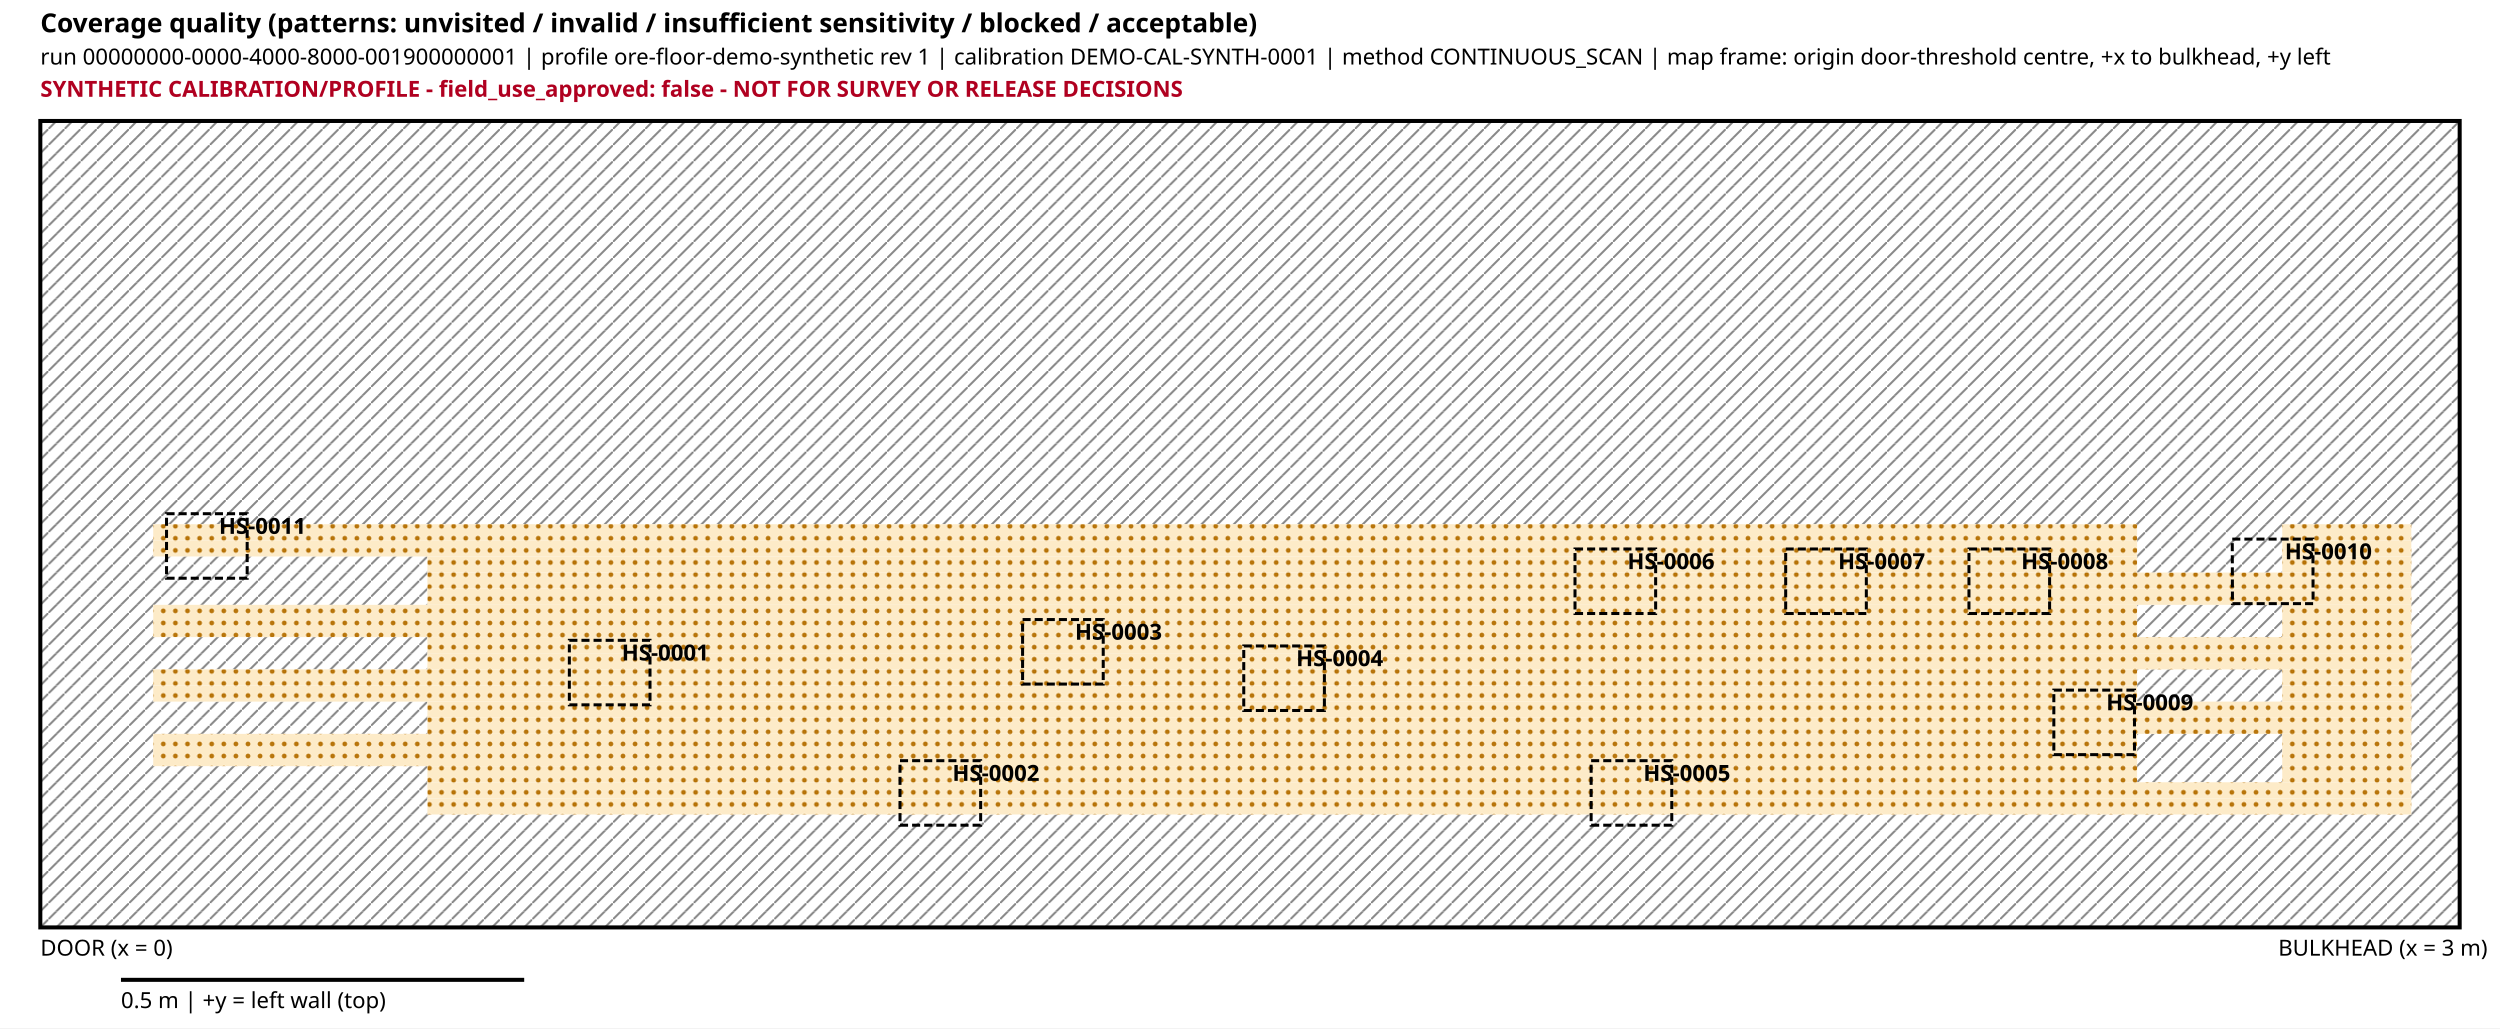
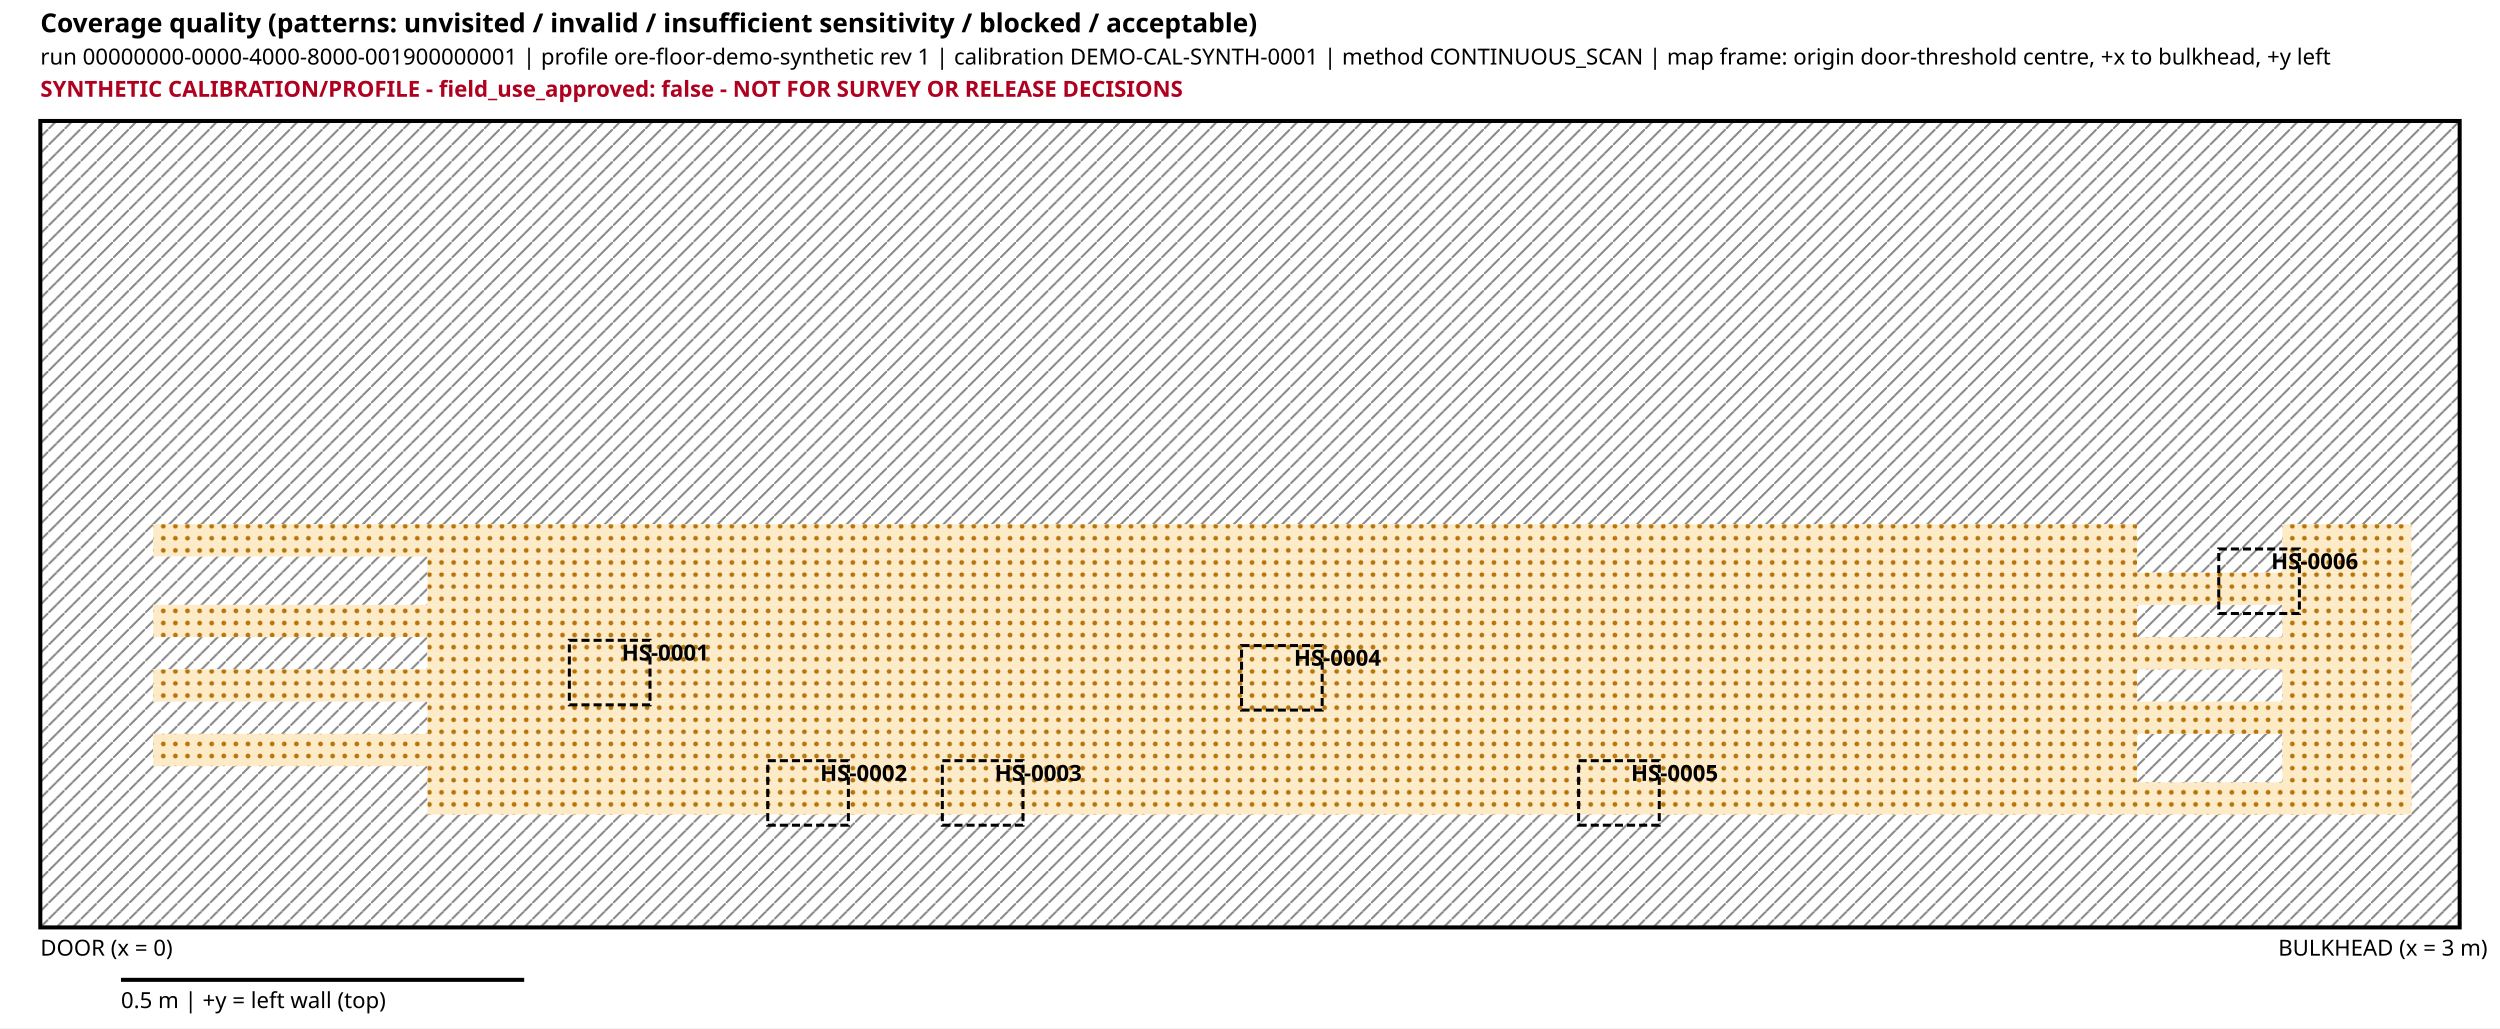
<svg xmlns="http://www.w3.org/2000/svg" width="1240" height="510" viewBox="0 0 1240 510" font-family="sans-serif" font-size="11">
  <defs>
    <pattern id="p-UNVISITED" width="8" height="8" patternUnits="userSpaceOnUse">
      <rect width="8" height="8" fill="#fff" />
      <path d="M0 8L8 0" stroke="#888" stroke-width="1" />
    </pattern>
    <pattern id="p-INVALID_DATA" width="8" height="8" patternUnits="userSpaceOnUse">
      <rect width="8" height="8" fill="#f6d5d5" />
      <path d="M0 0L8 8M0 8L8 0" stroke="#c83c3c" stroke-width="1" />
    </pattern>
    <pattern id="p-INSUFFICIENT_SENSITIVITY" width="6" height="6" patternUnits="userSpaceOnUse">
      <rect width="6" height="6" fill="#fdebc8" />
      <circle cx="3" cy="3" r="1.2" fill="#b9770e" />
    </pattern>
    <pattern id="p-BLOCKED" width="8" height="8" patternUnits="userSpaceOnUse">
      <rect width="8" height="8" fill="#e4dcf0" />
      <path d="M0 4H8" stroke="#785aa0" stroke-width="2" />
    </pattern>
    <pattern id="p-EXCLUDED" width="8" height="8" patternUnits="userSpaceOnUse">
      <rect width="8" height="8" fill="#5a5a5a" />
    </pattern>
    <pattern id="p-ACCEPTABLE" width="8" height="8" patternUnits="userSpaceOnUse">
      <rect width="8" height="8" fill="#2e8b57" />
    </pattern>
  </defs>
  <rect width="1240" height="510" fill="#fff" />
  <text x="20" y="16" font-size="13" font-weight="bold">Coverage quality (patterns: unvisited / invalid / insufficient sensitivity / blocked / acceptable)</text>
  <text x="20" y="32">run 00000000-0000-4000-8000-001900000001 | profile ore-floor-demo-synthetic rev 1 | calibration DEMO-CAL-SYNTH-0001 | method CONTINUOUS_SCAN | map frame: origin door-threshold centre, +x to bulkhead, +y left</text>
  <text x="20" y="48" fill="#b00020" font-weight="bold">SYNTHETIC CALIBRATION/PROFILE - field_use_approved: false - NOT FOR SURVEY OR RELEASE DECISIONS</text>
  <rect x="20.0" y="452.0" width="1200.0" height="8.0" fill="url(#p-UNVISITED)" />
  <rect x="20.0" y="444.0" width="1200.0" height="8.0" fill="url(#p-UNVISITED)" />
  <rect x="20.0" y="436.0" width="1200.0" height="8.0" fill="url(#p-UNVISITED)" />
  <rect x="20.0" y="428.0" width="1200.0" height="8.0" fill="url(#p-UNVISITED)" />
  <rect x="20.0" y="420.0" width="1200.0" height="8.0" fill="url(#p-UNVISITED)" />
  <rect x="20.0" y="412.0" width="1200.0" height="8.0" fill="url(#p-UNVISITED)" />
  <rect x="20.0" y="404.0" width="1200.0" height="8.0" fill="url(#p-UNVISITED)" />
  <rect x="20.0" y="396.0" width="192.0" height="8.0" fill="url(#p-UNVISITED)" />
  <rect x="1196.0" y="396.0" width="24.0" height="8.0" fill="url(#p-UNVISITED)" />
  <rect x="20.0" y="388.0" width="192.0" height="8.0" fill="url(#p-UNVISITED)" />
  <rect x="1196.0" y="388.0" width="24.0" height="8.0" fill="url(#p-UNVISITED)" />
  <rect x="20.0" y="380.0" width="192.0" height="8.0" fill="url(#p-UNVISITED)" />
  <rect x="1060.0" y="380.0" width="72.0" height="8.0" fill="url(#p-UNVISITED)" />
  <rect x="1196.0" y="380.0" width="24.0" height="8.0" fill="url(#p-UNVISITED)" />
  <rect x="20.0" y="372.0" width="56.0" height="8.0" fill="url(#p-UNVISITED)" />
  <rect x="1060.0" y="372.0" width="72.0" height="8.0" fill="url(#p-UNVISITED)" />
  <rect x="1196.0" y="372.0" width="24.0" height="8.0" fill="url(#p-UNVISITED)" />
  <rect x="20.0" y="364.0" width="56.0" height="8.0" fill="url(#p-UNVISITED)" />
  <rect x="1060.0" y="364.0" width="72.0" height="8.0" fill="url(#p-UNVISITED)" />
  <rect x="1196.0" y="364.0" width="24.0" height="8.0" fill="url(#p-UNVISITED)" />
  <rect x="20.0" y="356.0" width="192.0" height="8.0" fill="url(#p-UNVISITED)" />
  <rect x="1196.0" y="356.0" width="24.0" height="8.0" fill="url(#p-UNVISITED)" />
  <rect x="20.0" y="348.0" width="192.0" height="8.0" fill="url(#p-UNVISITED)" />
  <rect x="1196.0" y="348.0" width="24.0" height="8.0" fill="url(#p-UNVISITED)" />
  <rect x="20.0" y="340.0" width="56.0" height="8.0" fill="url(#p-UNVISITED)" />
  <rect x="1060.0" y="340.0" width="72.0" height="8.0" fill="url(#p-UNVISITED)" />
  <rect x="1196.0" y="340.0" width="24.0" height="8.0" fill="url(#p-UNVISITED)" />
  <rect x="20.0" y="332.0" width="56.0" height="8.0" fill="url(#p-UNVISITED)" />
  <rect x="1060.0" y="332.0" width="72.0" height="8.0" fill="url(#p-UNVISITED)" />
  <rect x="1196.0" y="332.0" width="24.0" height="8.0" fill="url(#p-UNVISITED)" />
  <rect x="20.0" y="324.0" width="192.0" height="8.0" fill="url(#p-UNVISITED)" />
  <rect x="1196.0" y="324.0" width="24.0" height="8.0" fill="url(#p-UNVISITED)" />
  <rect x="20.0" y="316.0" width="192.0" height="8.0" fill="url(#p-UNVISITED)" />
  <rect x="1196.0" y="316.0" width="24.0" height="8.0" fill="url(#p-UNVISITED)" />
  <rect x="20.0" y="308.0" width="56.0" height="8.0" fill="url(#p-UNVISITED)" />
  <rect x="1060.0" y="308.0" width="72.0" height="8.0" fill="url(#p-UNVISITED)" />
  <rect x="1196.0" y="308.0" width="24.0" height="8.0" fill="url(#p-UNVISITED)" />
  <rect x="20.0" y="300.0" width="56.0" height="8.0" fill="url(#p-UNVISITED)" />
  <rect x="1060.0" y="300.0" width="72.0" height="8.0" fill="url(#p-UNVISITED)" />
  <rect x="1196.0" y="300.0" width="24.0" height="8.0" fill="url(#p-UNVISITED)" />
  <rect x="20.0" y="292.0" width="192.0" height="8.0" fill="url(#p-UNVISITED)" />
  <rect x="1196.0" y="292.0" width="24.0" height="8.0" fill="url(#p-UNVISITED)" />
  <rect x="20.0" y="284.0" width="192.0" height="8.0" fill="url(#p-UNVISITED)" />
  <rect x="1196.0" y="284.0" width="24.0" height="8.0" fill="url(#p-UNVISITED)" />
  <rect x="20.0" y="276.0" width="192.0" height="8.0" fill="url(#p-UNVISITED)" />
  <rect x="1060.0" y="276.0" width="72.0" height="8.0" fill="url(#p-UNVISITED)" />
  <rect x="1196.0" y="276.0" width="24.0" height="8.0" fill="url(#p-UNVISITED)" />
  <rect x="20.0" y="268.0" width="56.0" height="8.0" fill="url(#p-UNVISITED)" />
  <rect x="1060.0" y="268.0" width="72.0" height="8.0" fill="url(#p-UNVISITED)" />
  <rect x="1196.0" y="268.0" width="24.0" height="8.0" fill="url(#p-UNVISITED)" />
  <rect x="20.0" y="260.0" width="56.0" height="8.0" fill="url(#p-UNVISITED)" />
  <rect x="1060.0" y="260.0" width="72.0" height="8.0" fill="url(#p-UNVISITED)" />
  <rect x="1196.0" y="260.0" width="24.0" height="8.0" fill="url(#p-UNVISITED)" />
  <rect x="20.0" y="252.0" width="1200.0" height="8.0" fill="url(#p-UNVISITED)" />
  <rect x="20.0" y="244.0" width="1200.0" height="8.0" fill="url(#p-UNVISITED)" />
  <rect x="20.0" y="236.0" width="1200.0" height="8.0" fill="url(#p-UNVISITED)" />
  <rect x="20.0" y="228.0" width="1200.0" height="8.0" fill="url(#p-UNVISITED)" />
  <rect x="20.0" y="220.0" width="1200.0" height="8.0" fill="url(#p-UNVISITED)" />
  <rect x="20.0" y="212.0" width="1200.0" height="8.0" fill="url(#p-UNVISITED)" />
  <rect x="20.0" y="204.0" width="1200.0" height="8.0" fill="url(#p-UNVISITED)" />
  <rect x="20.0" y="196.0" width="1200.0" height="8.0" fill="url(#p-UNVISITED)" />
  <rect x="20.0" y="188.0" width="1200.0" height="8.0" fill="url(#p-UNVISITED)" />
  <rect x="20.0" y="180.0" width="1200.0" height="8.0" fill="url(#p-UNVISITED)" />
  <rect x="20.0" y="172.0" width="1200.0" height="8.0" fill="url(#p-UNVISITED)" />
  <rect x="20.0" y="164.0" width="1200.0" height="8.0" fill="url(#p-UNVISITED)" />
  <rect x="20.0" y="156.0" width="1200.0" height="8.0" fill="url(#p-UNVISITED)" />
  <rect x="20.0" y="148.0" width="1200.0" height="8.0" fill="url(#p-UNVISITED)" />
  <rect x="20.0" y="140.0" width="1200.0" height="8.0" fill="url(#p-UNVISITED)" />
  <rect x="20.0" y="132.0" width="1200.0" height="8.0" fill="url(#p-UNVISITED)" />
  <rect x="20.0" y="124.0" width="1200.0" height="8.0" fill="url(#p-UNVISITED)" />
  <rect x="20.0" y="116.0" width="1200.0" height="8.0" fill="url(#p-UNVISITED)" />
  <rect x="20.0" y="108.0" width="1200.0" height="8.0" fill="url(#p-UNVISITED)" />
  <rect x="20.0" y="100.0" width="1200.0" height="8.0" fill="url(#p-UNVISITED)" />
  <rect x="20.0" y="92.0" width="1200.0" height="8.0" fill="url(#p-UNVISITED)" />
  <rect x="20.0" y="84.0" width="1200.0" height="8.0" fill="url(#p-UNVISITED)" />
  <rect x="20.0" y="76.0" width="1200.0" height="8.0" fill="url(#p-UNVISITED)" />
  <rect x="20.0" y="68.0" width="1200.0" height="8.0" fill="url(#p-UNVISITED)" />
  <rect x="20.0" y="60.0" width="1200.0" height="8.0" fill="url(#p-UNVISITED)" />
  <rect x="212.0" y="396.0" width="984.0" height="8.0" fill="url(#p-INSUFFICIENT_SENSITIVITY)" />
  <rect x="212.0" y="388.0" width="984.0" height="8.0" fill="url(#p-INSUFFICIENT_SENSITIVITY)" />
  <rect x="212.0" y="380.0" width="848.0" height="8.0" fill="url(#p-INSUFFICIENT_SENSITIVITY)" />
  <rect x="1132.0" y="380.0" width="64.0" height="8.0" fill="url(#p-INSUFFICIENT_SENSITIVITY)" />
  <rect x="76.0" y="372.0" width="984.0" height="8.0" fill="url(#p-INSUFFICIENT_SENSITIVITY)" />
  <rect x="1132.0" y="372.0" width="64.0" height="8.0" fill="url(#p-INSUFFICIENT_SENSITIVITY)" />
  <rect x="76.0" y="364.0" width="984.0" height="8.0" fill="url(#p-INSUFFICIENT_SENSITIVITY)" />
  <rect x="1132.0" y="364.0" width="64.0" height="8.0" fill="url(#p-INSUFFICIENT_SENSITIVITY)" />
  <rect x="212.0" y="356.0" width="984.0" height="8.0" fill="url(#p-INSUFFICIENT_SENSITIVITY)" />
  <rect x="212.0" y="348.0" width="984.0" height="8.0" fill="url(#p-INSUFFICIENT_SENSITIVITY)" />
  <rect x="76.0" y="340.0" width="984.0" height="8.0" fill="url(#p-INSUFFICIENT_SENSITIVITY)" />
  <rect x="1132.0" y="340.0" width="64.0" height="8.0" fill="url(#p-INSUFFICIENT_SENSITIVITY)" />
  <rect x="76.0" y="332.0" width="984.0" height="8.0" fill="url(#p-INSUFFICIENT_SENSITIVITY)" />
  <rect x="1132.0" y="332.0" width="64.0" height="8.0" fill="url(#p-INSUFFICIENT_SENSITIVITY)" />
  <rect x="212.0" y="324.0" width="984.0" height="8.0" fill="url(#p-INSUFFICIENT_SENSITIVITY)" />
  <rect x="212.0" y="316.0" width="984.0" height="8.0" fill="url(#p-INSUFFICIENT_SENSITIVITY)" />
  <rect x="76.0" y="308.0" width="984.0" height="8.0" fill="url(#p-INSUFFICIENT_SENSITIVITY)" />
  <rect x="1132.0" y="308.0" width="64.0" height="8.0" fill="url(#p-INSUFFICIENT_SENSITIVITY)" />
  <rect x="76.0" y="300.0" width="984.0" height="8.0" fill="url(#p-INSUFFICIENT_SENSITIVITY)" />
  <rect x="1132.0" y="300.0" width="64.0" height="8.0" fill="url(#p-INSUFFICIENT_SENSITIVITY)" />
  <rect x="212.0" y="292.0" width="984.0" height="8.0" fill="url(#p-INSUFFICIENT_SENSITIVITY)" />
  <rect x="212.0" y="284.0" width="984.0" height="8.0" fill="url(#p-INSUFFICIENT_SENSITIVITY)" />
  <rect x="212.0" y="276.0" width="848.0" height="8.0" fill="url(#p-INSUFFICIENT_SENSITIVITY)" />
  <rect x="1132.0" y="276.0" width="64.0" height="8.0" fill="url(#p-INSUFFICIENT_SENSITIVITY)" />
  <rect x="76.0" y="268.0" width="984.0" height="8.0" fill="url(#p-INSUFFICIENT_SENSITIVITY)" />
  <rect x="1132.0" y="268.0" width="64.0" height="8.0" fill="url(#p-INSUFFICIENT_SENSITIVITY)" />
  <rect x="76.0" y="260.0" width="984.0" height="8.0" fill="url(#p-INSUFFICIENT_SENSITIVITY)" />
  <rect x="1132.0" y="260.0" width="64.0" height="8.0" fill="url(#p-INSUFFICIENT_SENSITIVITY)" />
  <rect x="20.0" y="60.0" width="1200.0" height="400.0" fill="none" stroke="#000" stroke-width="2" />
  <text x="20.0" y="474.0">DOOR (x = 0)</text>
  <text x="1130.0" y="474.0">BULKHEAD (x = 3 m)</text>
  <line x1="60.0" y1="486.0" x2="260.0" y2="486.0" stroke="#000" stroke-width="2" />
  <text x="60.0" y="500.0">0.5 m | +y = left wall (top)</text>
  <polygon points="282.4,349.6 322.4,349.6 322.4,317.6 282.4,317.6" fill="none" stroke="#000" stroke-width="1.5" stroke-dasharray="4 2" />
  <text x="308.4" y="327.6" font-weight="bold">HS-0001</text>
-   <polygon points="446.4,409.3 486.4,409.3 486.4,377.3 446.4,377.3" fill="none" stroke="#000" stroke-width="1.5" stroke-dasharray="4 2" />
-   <text x="472.4" y="387.3" font-weight="bold">HS-0002</text>
-   <polygon points="507.2,339.3 547.2,339.3 547.2,307.3 507.2,307.3" fill="none" stroke="#000" stroke-width="1.5" stroke-dasharray="4 2" />
-   <text x="533.2" y="317.3" font-weight="bold">HS-0003</text>
-   <polygon points="656.9,320.4 616.9,320.4 616.9,352.4 656.9,352.4" fill="none" stroke="#000" stroke-width="1.5" stroke-dasharray="4 2" />
-   <text x="642.9" y="330.4" font-weight="bold">HS-0004</text>
-   <polygon points="789.2,409.3 829.2,409.3 829.2,377.3 789.2,377.3" fill="none" stroke="#000" stroke-width="1.5" stroke-dasharray="4 2" />
-   <text x="815.1" y="387.3" font-weight="bold">HS-0005</text>
-   <polygon points="781.2,304.3 821.2,304.3 821.2,272.3 781.2,272.3" fill="none" stroke="#000" stroke-width="1.5" stroke-dasharray="4 2" />
-   <text x="807.2" y="282.3" font-weight="bold">HS-0006</text>
-   <polygon points="885.7,304.3 925.7,304.3 925.7,272.3 885.7,272.3" fill="none" stroke="#000" stroke-width="1.5" stroke-dasharray="4 2" />
-   <text x="911.7" y="282.3" font-weight="bold">HS-0007</text>
-   <polygon points="976.6,304.3 1016.6,304.3 1016.6,272.3 976.6,272.3" fill="none" stroke="#000" stroke-width="1.5" stroke-dasharray="4 2" />
-   <text x="1002.5" y="282.3" font-weight="bold">HS-0008</text>
-   <polygon points="1018.7,374.3 1058.7,374.3 1058.7,342.3 1018.7,342.3" fill="none" stroke="#000" stroke-width="1.5" stroke-dasharray="4 2" />
-   <text x="1044.7" y="352.3" font-weight="bold">HS-0009</text>
-   <polygon points="1107.3,299.4 1147.3,299.4 1147.2,267.4 1107.2,267.4" fill="none" stroke="#000" stroke-width="1.5" stroke-dasharray="4 2" />
-   <text x="1133.3" y="277.4" font-weight="bold">HS-0010</text>
-   <polygon points="122.6,254.8 82.6,254.8 82.6,286.8 122.6,286.8" fill="none" stroke="#000" stroke-width="1.5" stroke-dasharray="4 2" />
-   <text x="108.6" y="264.8" font-weight="bold">HS-0011</text>
+   <polygon points="380.8,409.3 420.8,409.3 420.8,377.3 380.8,377.3" fill="none" stroke="#000" stroke-width="1.5" stroke-dasharray="4 2" />
+   <text x="406.8" y="387.3" font-weight="bold">HS-0002</text>
+   <polygon points="467.4,409.3 507.4,409.3 507.4,377.3 467.4,377.3" fill="none" stroke="#000" stroke-width="1.5" stroke-dasharray="4 2" />
+   <text x="493.4" y="387.3" font-weight="bold">HS-0003</text>
+   <polygon points="655.8,320.2 615.8,320.2 615.8,352.2 655.8,352.2" fill="none" stroke="#000" stroke-width="1.5" stroke-dasharray="4 2" />
+   <text x="641.8" y="330.2" font-weight="bold">HS-0004</text>
+   <polygon points="783.0,409.3 823.0,409.3 823.0,377.3 783.0,377.3" fill="none" stroke="#000" stroke-width="1.5" stroke-dasharray="4 2" />
+   <text x="809.0" y="387.3" font-weight="bold">HS-0005</text>
+   <polygon points="1100.5,304.3 1140.5,304.3 1140.5,272.3 1100.5,272.3" fill="none" stroke="#000" stroke-width="1.5" stroke-dasharray="4 2" />
+   <text x="1126.5" y="282.3" font-weight="bold">HS-0006</text>
</svg>
